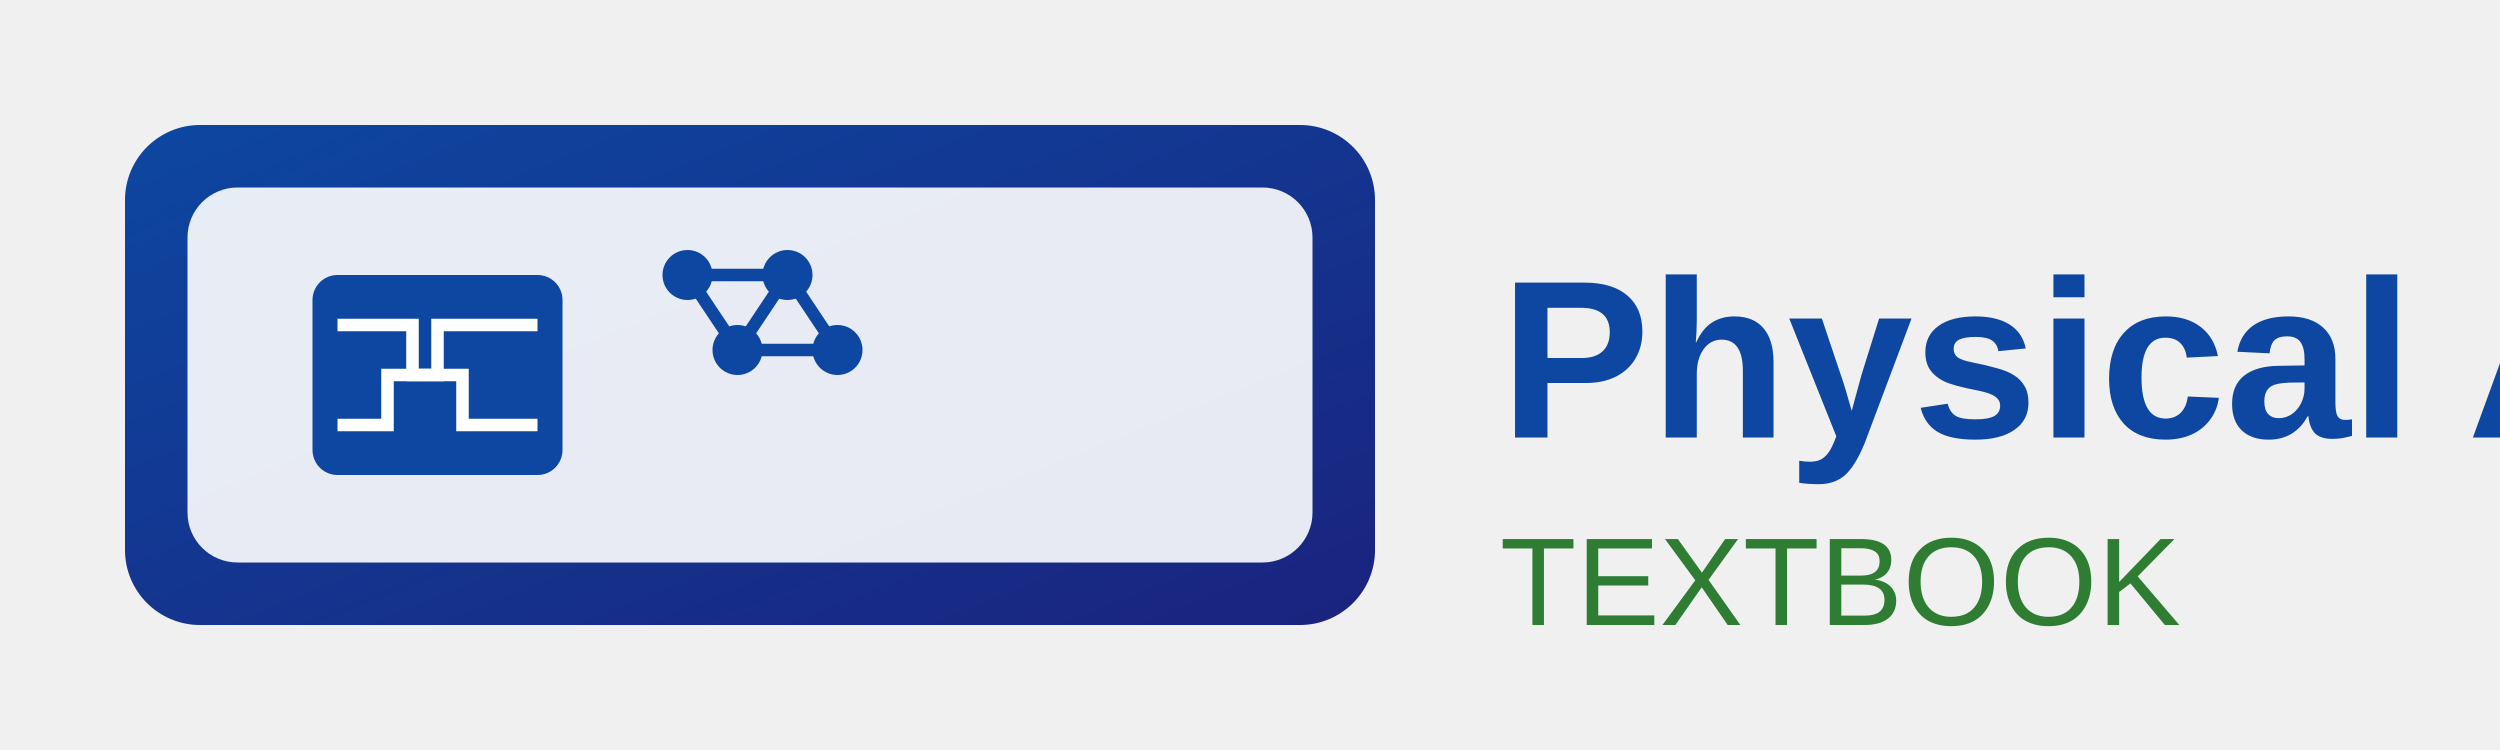
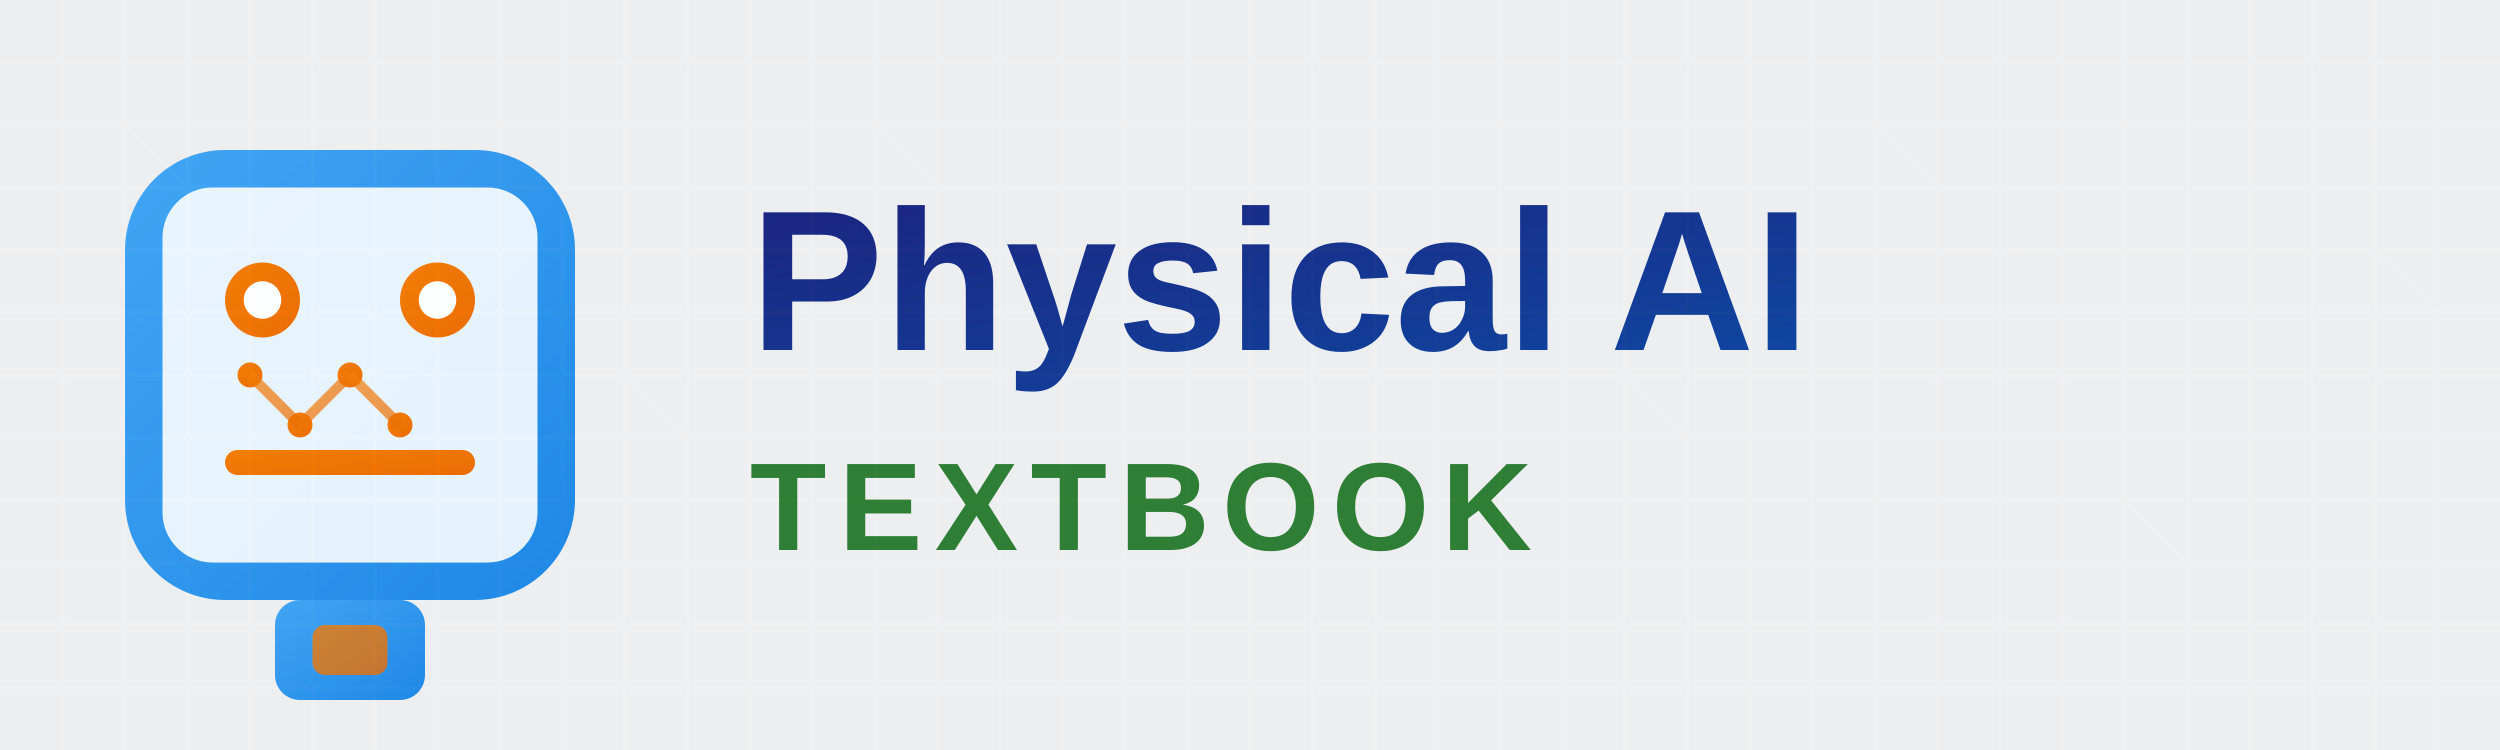
<svg xmlns="http://www.w3.org/2000/svg" viewBox="0 0 200 60">
  <defs>
-     <linearGradient id="logoGradient" x1="0%" y1="0%" x2="100%" y2="100%">
-       <stop offset="0%" style="stop-color:#0d47a1;stop-opacity:1" />
-       <stop offset="100%" style="stop-color:#1a237e;stop-opacity:1" />
+     <linearGradient id="robotGradient" x1="0%" y1="0%" x2="100%" y2="100%">
+       <stop offset="0%" style="stop-color:#42a5f5;stop-opacity:1" />
+       <stop offset="100%" style="stop-color:#1e88e5;stop-opacity:1" />
+     </linearGradient>
+     <linearGradient id="aiGradient" x1="0%" y1="0%" x2="100%" y2="100%">
+       <stop offset="0%" style="stop-color:#f57c00;stop-opacity:1" />
+       <stop offset="100%" style="stop-color:#ef6c00;stop-opacity:1" />
+     </linearGradient>
+     <linearGradient id="textGradient" x1="0%" y1="0%" x2="100%" y2="100%">
+       <stop offset="0%" style="stop-color:#1a237e;stop-opacity:1" />
+       <stop offset="100%" style="stop-color:#0d47a1;stop-opacity:1" />
    </linearGradient>
  </defs>
-   <rect x="10" y="10" width="100" height="40" rx="6" fill="url(#logoGradient)" />
-   <rect x="15" y="15" width="90" height="30" rx="4" fill="#ffffff" opacity="0.9" />
-   <g transform="translate(25, 22)">
-     <rect x="0" y="0" width="20" height="16" rx="2" fill="#0d47a1" />
-     <path d="M 2 4 H 8 V 8 H 12 V 12 H 18" stroke="#ffffff" stroke-width="1" fill="none" />
-     <path d="M 2 12 H 6 V 8 H 10 V 4 H 18" stroke="#ffffff" stroke-width="1" fill="none" />
+   <g transform="translate(10, 12)">
+     <rect x="0" y="0" width="36" height="36" rx="8" fill="url(#robotGradient)" />
+     <rect x="3" y="3" width="30" height="30" rx="4" fill="#ffffff" opacity="0.9" />
+     <circle cx="11" cy="12" r="3" fill="url(#aiGradient)" />
+     <circle cx="25" cy="12" r="3" fill="url(#aiGradient)" />
+     <circle cx="11" cy="12" r="1.5" fill="#ffffff" />
+     <circle cx="25" cy="12" r="1.5" fill="#ffffff" />
+     <rect x="8" y="24" width="20" height="2" rx="1" fill="url(#aiGradient)" />
+     <g transform="translate(10, 18)">
+       <circle cx="0" cy="0" r="1" fill="url(#aiGradient)" />
+       <circle cx="8" cy="0" r="1" fill="url(#aiGradient)" />
+       <circle cx="4" cy="4" r="1" fill="url(#aiGradient)" />
+       <circle cx="12" cy="4" r="1" fill="url(#aiGradient)" />
+       <line x1="0" y1="0" x2="4" y2="4" stroke="url(#aiGradient)" stroke-width="0.8" opacity="0.7" />
+       <line x1="8" y1="0" x2="4" y2="4" stroke="url(#aiGradient)" stroke-width="0.8" opacity="0.7" />
+       <line x1="8" y1="0" x2="12" y2="4" stroke="url(#aiGradient)" stroke-width="0.8" opacity="0.7" />
+       <line x1="0" y1="0" x2="8" y2="0" stroke="url(#aiGradient)" stroke-width="0.8" opacity="0.5" />
+     </g>
+     <rect x="12" y="36" width="12" height="8" rx="2" fill="url(#robotGradient)" />
+     <rect x="15" y="38" width="6" height="4" rx="1" fill="url(#aiGradient)" opacity="0.8" />
  </g>
-   <g transform="translate(55, 22)">
-     <circle cx="0" cy="0" r="2" fill="#0d47a1" />
-     <circle cx="8" cy="0" r="2" fill="#0d47a1" />
-     <circle cx="4" cy="6" r="2" fill="#0d47a1" />
-     <circle cx="12" cy="6" r="2" fill="#0d47a1" />
-     <line x1="0" y1="0" x2="4" y2="6" stroke="#0d47a1" stroke-width="1" />
-     <line x1="8" y1="0" x2="4" y2="6" stroke="#0d47a1" stroke-width="1" />
-     <line x1="8" y1="0" x2="12" y2="6" stroke="#0d47a1" stroke-width="1" />
-     <line x1="0" y1="0" x2="8" y2="0" stroke="#0d47a1" stroke-width="1" />
-     <line x1="4" y1="6" x2="12" y2="6" stroke="#0d47a1" stroke-width="1" />
+   <g transform="translate(60, 0)">
+     <text x="0" y="28" font-family="Arial, sans-serif" font-size="16" font-weight="bold" fill="url(#textGradient)">Physical AI</text>
+     <text x="0" y="44" font-family="Arial, sans-serif" font-size="10" fill="#2e7d32" font-weight="600" letter-spacing="1">TEXTBOOK</text>
  </g>
-   <text x="120" y="35" font-family="Arial, sans-serif" font-size="18" font-weight="bold" fill="#0d47a1">Physical AI</text>
-   <text x="120" y="50" font-family="Arial, sans-serif" font-size="10" fill="#2e7d32">TEXTBOOK</text>
+   <g opacity="0.02" transform="translate(0, 0)">
+     <rect x="0" y="0" width="200" height="60" fill="url(#robotGradient)" />
+     <g stroke="#ffffff" stroke-width="0.3">
+       <line x1="0" y1="5" x2="200" y2="5" />
+       <line x1="0" y1="10" x2="200" y2="10" />
+       <line x1="0" y1="15" x2="200" y2="15" />
+       <line x1="0" y1="20" x2="200" y2="20" />
+       <line x1="0" y1="25" x2="200" y2="25" />
+       <line x1="0" y1="30" x2="200" y2="30" />
+       <line x1="0" y1="35" x2="200" y2="35" />
+       <line x1="0" y1="40" x2="200" y2="40" />
+       <line x1="0" y1="45" x2="200" y2="45" />
+       <line x1="0" y1="50" x2="200" y2="50" />
+       <line x1="0" y1="55" x2="200" y2="55" />
+       <line x1="5" y1="0" x2="5" y2="60" />
+       <line x1="10" y1="0" x2="10" y2="60" />
+       <line x1="15" y1="0" x2="15" y2="60" />
+       <line x1="20" y1="0" x2="20" y2="60" />
+       <line x1="25" y1="0" x2="25" y2="60" />
+       <line x1="30" y1="0" x2="30" y2="60" />
+       <line x1="35" y1="0" x2="35" y2="60" />
+       <line x1="40" y1="0" x2="40" y2="60" />
+       <line x1="45" y1="0" x2="45" y2="60" />
+       <line x1="50" y1="0" x2="50" y2="60" />
+       <line x1="55" y1="0" x2="55" y2="60" />
+       <line x1="60" y1="0" x2="60" y2="60" />
+       <line x1="65" y1="0" x2="65" y2="60" />
+       <line x1="70" y1="0" x2="70" y2="60" />
+       <line x1="75" y1="0" x2="75" y2="60" />
+       <line x1="80" y1="0" x2="80" y2="60" />
+       <line x1="85" y1="0" x2="85" y2="60" />
+       <line x1="90" y1="0" x2="90" y2="60" />
+       <line x1="95" y1="0" x2="95" y2="60" />
+       <line x1="100" y1="0" x2="100" y2="60" />
+       <line x1="105" y1="0" x2="105" y2="60" />
+       <line x1="110" y1="0" x2="110" y2="60" />
+       <line x1="115" y1="0" x2="115" y2="60" />
+       <line x1="120" y1="0" x2="120" y2="60" />
+       <line x1="125" y1="0" x2="125" y2="60" />
+       <line x1="130" y1="0" x2="130" y2="60" />
+       <line x1="135" y1="0" x2="135" y2="60" />
+       <line x1="140" y1="0" x2="140" y2="60" />
+       <line x1="145" y1="0" x2="145" y2="60" />
+       <line x1="150" y1="0" x2="150" y2="60" />
+       <line x1="155" y1="0" x2="155" y2="60" />
+       <line x1="160" y1="0" x2="160" y2="60" />
+       <line x1="165" y1="0" x2="165" y2="60" />
+       <line x1="170" y1="0" x2="170" y2="60" />
+       <line x1="175" y1="0" x2="175" y2="60" />
+       <line x1="180" y1="0" x2="180" y2="60" />
+       <line x1="185" y1="0" x2="185" y2="60" />
+       <line x1="190" y1="0" x2="190" y2="60" />
+       <line x1="195" y1="0" x2="195" y2="60" />
+       <line x1="10" y1="10" x2="15" y2="15" stroke="#ffffff" stroke-width="0.2" />
+       <line x1="30" y1="20" x2="35" y2="25" stroke="#ffffff" stroke-width="0.2" />
+       <line x1="50" y1="30" x2="55" y2="35" stroke="#ffffff" stroke-width="0.2" />
+       <line x1="70" y1="10" x2="75" y2="15" stroke="#ffffff" stroke-width="0.2" />
+       <line x1="90" y1="40" x2="95" y2="45" stroke="#ffffff" stroke-width="0.2" />
+       <line x1="110" y1="20" x2="115" y2="25" stroke="#ffffff" stroke-width="0.2" />
+       <line x1="130" y1="30" x2="135" y2="35" stroke="#ffffff" stroke-width="0.2" />
+       <line x1="150" y1="10" x2="155" y2="15" stroke="#ffffff" stroke-width="0.2" />
+       <line x1="170" y1="40" x2="175" y2="45" stroke="#ffffff" stroke-width="0.2" />
+       <line x1="190" y1="20" x2="195" y2="25" stroke="#ffffff" stroke-width="0.2" />
+     </g>
+   </g>
</svg>
